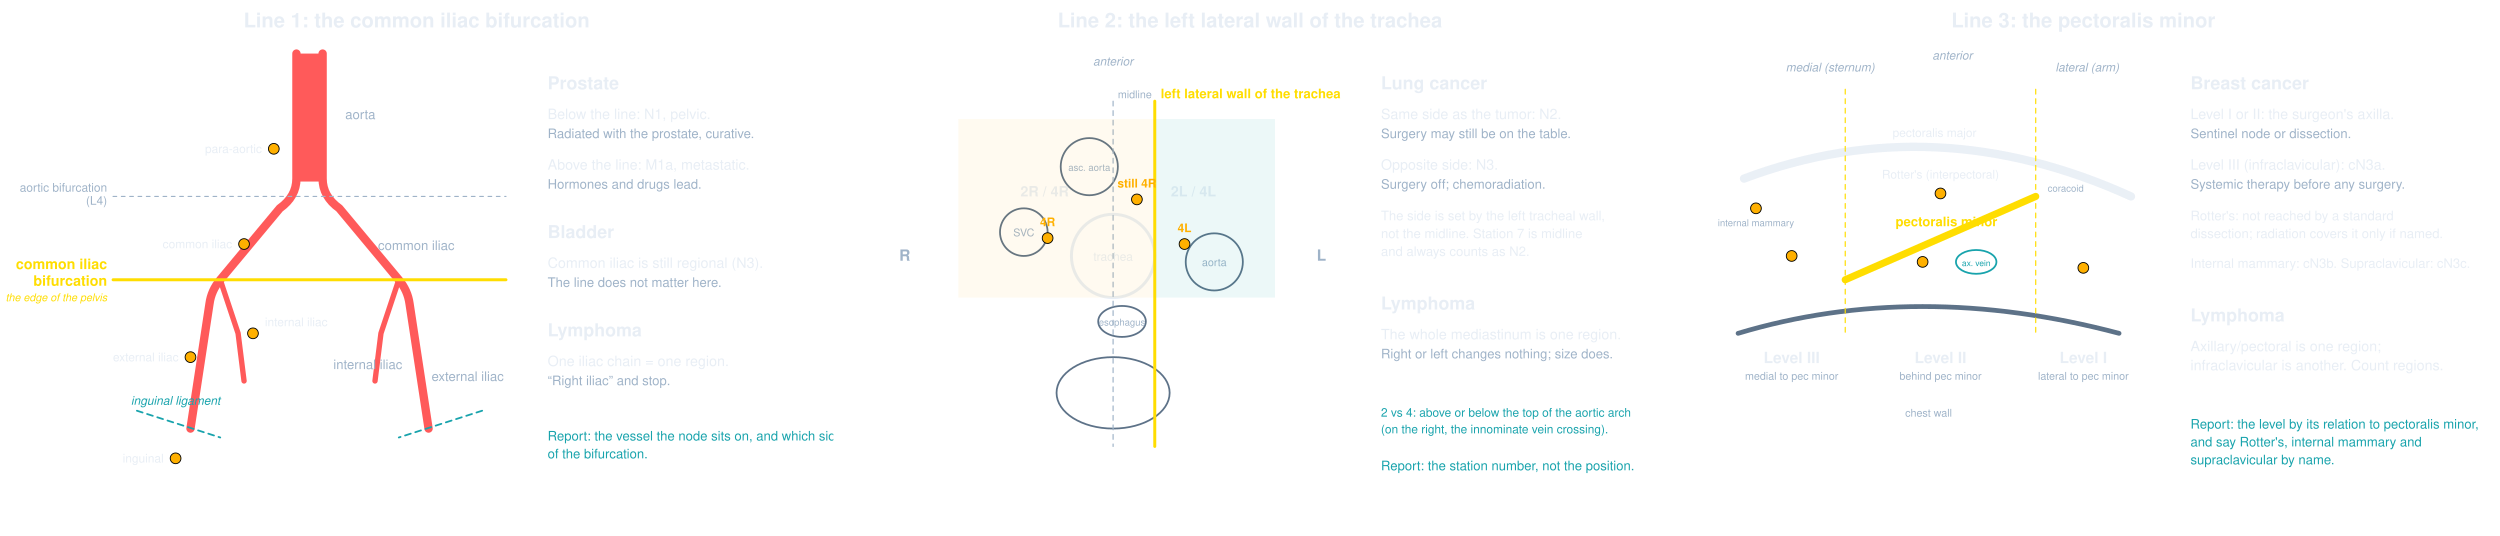
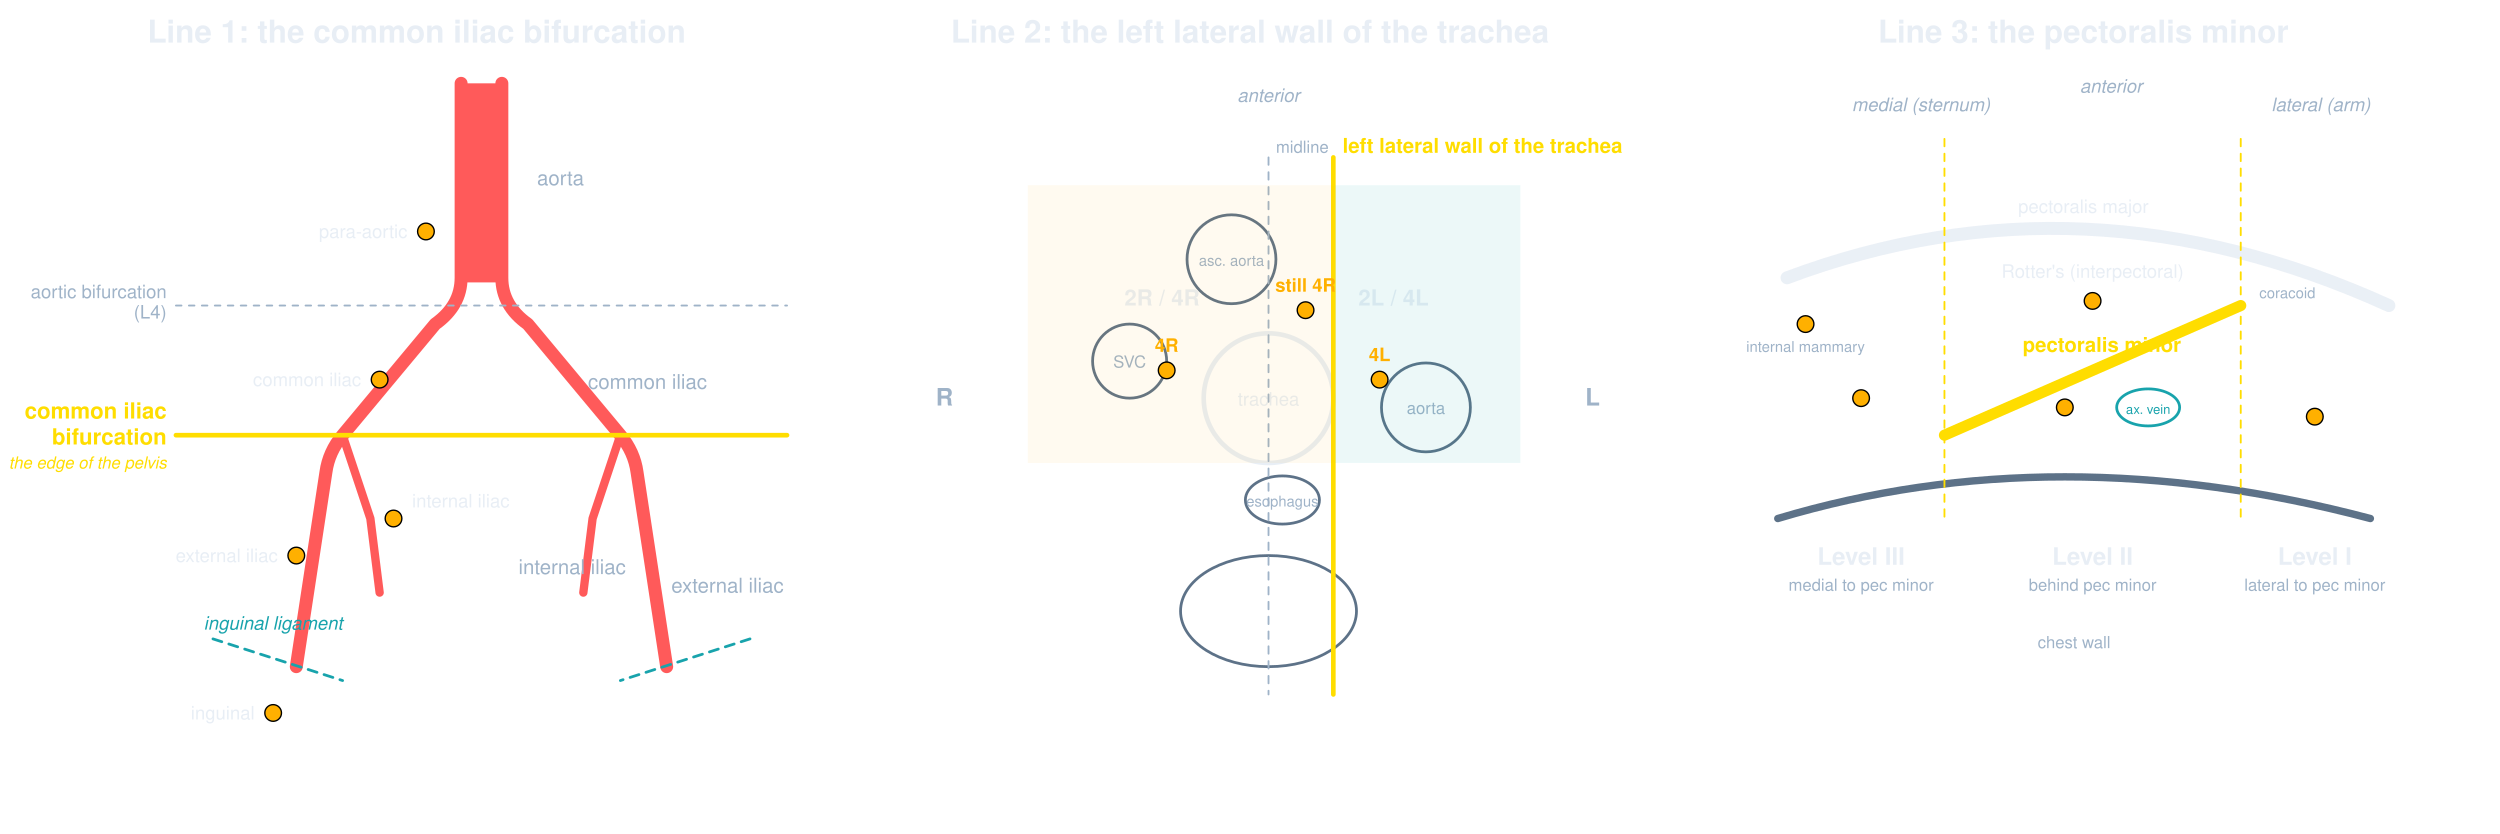
- <svg xmlns="http://www.w3.org/2000/svg" viewBox="0 0 4200 900" width="4200" height="900">
-   <svg x="0" y="0" viewBox="0 0 1400 900" width="1400" height="900" font-family="Helvetica Neue, Helvetica, Arial, sans-serif">
-     <text x="700.0" y="46" text-anchor="middle" font-size="34" font-weight="700" fill="#e8eef5" font-family="Helvetica Neue, Helvetica, Arial, sans-serif">Line 1: the common iliac bifurcation</text>
+ <svg xmlns="http://www.w3.org/2000/svg" viewBox="0 0 2700 900" width="2700" height="900">
+   <svg x="0" y="0" viewBox="0 0 900 900" width="900" height="900" font-family="Helvetica Neue, Helvetica, Arial, sans-serif">
+     <text x="450.0" y="46" text-anchor="middle" font-size="34" font-weight="700" fill="#e8eef5" font-family="Helvetica Neue, Helvetica, Arial, sans-serif">Line 1: the common iliac bifurcation</text>
    <path d="M498 90 L498 300 Q498 330 470 350 L370 470 Q355 488 352 510 L320 720" stroke="#ff5a5a" stroke-width="14" fill="none" stroke-linejoin="round" stroke-linecap="round" opacity="1" />
    <path d="M542 90 L542 300 Q542 330 570 350 L670 470 Q685 488 688 510 L720 720" stroke="#ff5a5a" stroke-width="14" fill="none" stroke-linejoin="round" stroke-linecap="round" opacity="1" />
    <rect x="498" y="90" width="44" height="215" fill="#ff5a5a" />
    <path d="M370 470 L400 560 L410 640" stroke="#ff5a5a" stroke-width="9" fill="none" stroke-linejoin="round" stroke-linecap="round" opacity="1" />
    <path d="M670 470 L640 560 L630 640" stroke="#ff5a5a" stroke-width="9" fill="none" stroke-linejoin="round" stroke-linecap="round" opacity="1" />
    <text x="580" y="200" font-size="22" fill="#9fb3c8" text-anchor="start" font-weight="400">aorta</text>
    <text x="635" y="420" font-size="22" fill="#9fb3c8" text-anchor="start" font-weight="400">common iliac</text>
    <text x="725" y="640" font-size="22" fill="#9fb3c8" text-anchor="start" font-weight="400">external iliac</text>
    <text x="560" y="620" font-size="22" fill="#9fb3c8" text-anchor="start" font-weight="400">internal iliac</text>
    <line x1="230" y1="690" x2="370" y2="735" stroke="#18A3AC" stroke-width="3" stroke-linecap="round" stroke-dasharray="10 8" />
    <line x1="810" y1="690" x2="670" y2="735" stroke="#18A3AC" stroke-width="3" stroke-linecap="round" stroke-dasharray="10 8" />
    <text x="220" y="680" font-size="20" fill="#18A3AC" text-anchor="start" font-weight="400" font-style="italic">inguinal ligament</text>
    <line x1="190" y1="330" x2="850" y2="330" stroke="#9fb3c8" stroke-width="2" stroke-linecap="round" stroke-dasharray="6 8" />
    <text x="180" y="322" font-size="20" fill="#9fb3c8" text-anchor="end" font-weight="400">aortic bifurcation</text>
    <text x="180" y="344" font-size="20" fill="#9fb3c8" text-anchor="end" font-weight="400">(L4)</text>
    <line x1="190" y1="470" x2="850" y2="470" stroke="#FFDD00" stroke-width="5" stroke-linecap="round" />
    <text x="180" y="452" font-size="24" fill="#FFDD00" text-anchor="end" font-weight="700">common iliac</text>
    <text x="180" y="480" font-size="24" fill="#FFDD00" text-anchor="end" font-weight="700">bifurcation</text>
    <text x="180" y="506" font-size="18" fill="#FFDD00" text-anchor="end" font-weight="400" font-style="italic">the edge of the pelvis</text>
    <circle cx="460" cy="250" r="9" fill="#ffb000" stroke="#000" stroke-width="1.5" />
    <text x="440" y="257" font-size="20" fill="#e8eef5" text-anchor="end" font-weight="400">para-aortic</text>
    <circle cx="410" cy="410" r="9" fill="#ffb000" stroke="#000" stroke-width="1.5" />
    <text x="390" y="417" font-size="20" fill="#e8eef5" text-anchor="end" font-weight="400">common iliac</text>
    <circle cx="320" cy="600" r="9" fill="#ffb000" stroke="#000" stroke-width="1.5" />
    <text x="300" y="607" font-size="20" fill="#e8eef5" text-anchor="end" font-weight="400">external iliac</text>
    <circle cx="425" cy="560" r="9" fill="#ffb000" stroke="#000" stroke-width="1.5" />
    <text x="445" y="548" font-size="20" fill="#e8eef5" text-anchor="start" font-weight="400">internal iliac</text>
    <circle cx="295" cy="770" r="9" fill="#ffb000" stroke="#000" stroke-width="1.5" />
    <text x="275" y="777" font-size="20" fill="#e8eef5" text-anchor="end" font-weight="400">inguinal</text>
-     <text x="920" y="150" font-size="30" fill="#e8eef5" text-anchor="start" font-weight="700">Prostate</text>
-     <text x="920" y="200" font-size="24" fill="#e8eef5" text-anchor="start" font-weight="400">Below the line: N1, pelvic.</text>
-     <text x="920" y="232" font-size="22" fill="#9fb3c8" text-anchor="start" font-weight="400">Radiated with the prostate, curative.</text>
-     <text x="920" y="285" font-size="24" fill="#e8eef5" text-anchor="start" font-weight="400">Above the line: M1a, metastatic.</text>
-     <text x="920" y="317" font-size="22" fill="#9fb3c8" text-anchor="start" font-weight="400">Hormones and drugs lead.</text>
-     <text x="920" y="400" font-size="30" fill="#e8eef5" text-anchor="start" font-weight="700">Bladder</text>
-     <text x="920" y="450" font-size="24" fill="#e8eef5" text-anchor="start" font-weight="400">Common iliac is still regional (N3).</text>
-     <text x="920" y="482" font-size="22" fill="#9fb3c8" text-anchor="start" font-weight="400">The line does not matter here.</text>
-     <text x="920" y="565" font-size="30" fill="#e8eef5" text-anchor="start" font-weight="700">Lymphoma</text>
-     <text x="920" y="615" font-size="24" fill="#e8eef5" text-anchor="start" font-weight="400">One iliac chain = one region.</text>
-     <text x="920" y="647" font-size="22" fill="#9fb3c8" text-anchor="start" font-weight="400">“Right iliac” and stop.</text>
-     <text x="920" y="740" font-size="22" fill="#18A3AC" text-anchor="start" font-weight="400">Report: the vessel the node sits on, and which side</text>
-     <text x="920" y="770" font-size="22" fill="#18A3AC" text-anchor="start" font-weight="400">of the bifurcation.</text>
  </svg>
-   <svg x="1400" y="0" viewBox="0 0 1400 900" width="1400" height="900" font-family="Helvetica Neue, Helvetica, Arial, sans-serif">
-     <text x="700.0" y="46" text-anchor="middle" font-size="34" font-weight="700" fill="#e8eef5" font-family="Helvetica Neue, Helvetica, Arial, sans-serif">Line 2: the left lateral wall of the trachea</text>
+   <svg x="900" y="0" viewBox="0 0 900 900" width="900" height="900" font-family="Helvetica Neue, Helvetica, Arial, sans-serif">
+     <text x="450.0" y="46" text-anchor="middle" font-size="34" font-weight="700" fill="#e8eef5" font-family="Helvetica Neue, Helvetica, Arial, sans-serif">Line 2: the left lateral wall of the trachea</text>
    <text x="470" y="110" font-size="20" fill="#9fb3c8" text-anchor="middle" font-weight="400" font-style="italic">anterior</text>
    <text x="120" y="438" font-size="26" fill="#9fb3c8" text-anchor="middle" font-weight="700">R</text>
    <text x="820" y="438" font-size="26" fill="#9fb3c8" text-anchor="middle" font-weight="700">L</text>
    <ellipse cx="470" cy="660" rx="95" ry="60" fill="none" stroke="#5d7288" stroke-width="3" />
    <ellipse cx="485" cy="540" rx="40" ry="26" fill="none" stroke="#5d7288" stroke-width="3" />
    <text x="485" y="547" font-size="16" fill="#9fb3c8" text-anchor="middle" font-weight="400">esophagus</text>
    <circle cx="470" cy="430" r="70" fill="none" stroke="#e8eef5" stroke-width="5" />
    <text x="470" y="438" font-size="20" fill="#e8eef5" text-anchor="middle" font-weight="400">trachea</text>
    <circle cx="320" cy="390" r="40" fill="none" stroke="#5d7288" stroke-width="3" />
    <text x="320" y="397" font-size="18" fill="#9fb3c8" text-anchor="middle" font-weight="400">SVC</text>
    <circle cx="640" cy="440" r="48" fill="none" stroke="#5d7288" stroke-width="3" />
    <text x="640" y="447" font-size="18" fill="#9fb3c8" text-anchor="middle" font-weight="400">aorta</text>
    <circle cx="430" cy="280" r="48" fill="none" stroke="#5d7288" stroke-width="3" />
    <text x="430" y="287" font-size="16" fill="#9fb3c8" text-anchor="middle" font-weight="400">asc. aorta</text>
    <line x1="470" y1="170" x2="470" y2="750" stroke="#9fb3c8" stroke-width="2" stroke-linecap="round" stroke-dasharray="8 8" />
    <text x="478" y="165" font-size="18" fill="#9fb3c8" text-anchor="start" font-weight="400">midline</text>
    <line x1="540" y1="170" x2="540" y2="750" stroke="#FFDD00" stroke-width="5" stroke-linecap="round" />
    <text x="550" y="165" font-size="22" fill="#FFDD00" text-anchor="start" font-weight="700">left lateral wall of the trachea</text>
    <text x="355" y="330" font-size="24" fill="#e8eef5" text-anchor="middle" font-weight="700">2R / 4R</text>
    <text x="605" y="330" font-size="24" fill="#e8eef5" text-anchor="middle" font-weight="700">2L / 4L</text>
    <rect x="210" y="200" width="330" height="300" fill="#ffb000" fill-opacity="0.06" stroke="none" />
    <rect x="542" y="200" width="200" height="300" fill="#18A3AC" fill-opacity="0.08" stroke="none" />
    <circle cx="510" cy="335" r="9" fill="#ffb000" stroke="#000" stroke-width="1.5" />
    <text x="510" y="315" font-size="20" fill="#ffb000" text-anchor="middle" font-weight="700">still 4R</text>
    <circle cx="590" cy="410" r="9" fill="#ffb000" stroke="#000" stroke-width="1.5" />
    <text x="590" y="390" font-size="20" fill="#ffb000" text-anchor="middle" font-weight="700">4L</text>
    <circle cx="360" cy="400" r="9" fill="#ffb000" stroke="#000" stroke-width="1.5" />
    <text x="360" y="380" font-size="20" fill="#ffb000" text-anchor="middle" font-weight="700">4R</text>
-     <text x="920" y="150" font-size="30" fill="#e8eef5" text-anchor="start" font-weight="700">Lung cancer</text>
-     <text x="920" y="200" font-size="24" fill="#e8eef5" text-anchor="start" font-weight="400">Same side as the tumor: N2.</text>
-     <text x="920" y="232" font-size="22" fill="#9fb3c8" text-anchor="start" font-weight="400">Surgery may still be on the table.</text>
-     <text x="920" y="285" font-size="24" fill="#e8eef5" text-anchor="start" font-weight="400">Opposite side: N3.</text>
-     <text x="920" y="317" font-size="22" fill="#9fb3c8" text-anchor="start" font-weight="400">Surgery off; chemoradiation.</text>
-     <text x="920" y="370" font-size="22" fill="#e8eef5" text-anchor="start" font-weight="400">The side is set by the left tracheal wall,</text>
-     <text x="920" y="400" font-size="22" fill="#e8eef5" text-anchor="start" font-weight="400">not the midline. Station 7 is midline</text>
-     <text x="920" y="430" font-size="22" fill="#e8eef5" text-anchor="start" font-weight="400">and always counts as N2.</text>
-     <text x="920" y="520" font-size="30" fill="#e8eef5" text-anchor="start" font-weight="700">Lymphoma</text>
-     <text x="920" y="570" font-size="24" fill="#e8eef5" text-anchor="start" font-weight="400">The whole mediastinum is one region.</text>
-     <text x="920" y="602" font-size="22" fill="#9fb3c8" text-anchor="start" font-weight="400">Right or left changes nothing; size does.</text>
-     <text x="920" y="700" font-size="20" fill="#18A3AC" text-anchor="start" font-weight="400">2 vs 4: above or below the top of the aortic arch</text>
-     <text x="920" y="728" font-size="20" fill="#18A3AC" text-anchor="start" font-weight="400">(on the right, the innominate vein crossing).</text>
-     <text x="920" y="790" font-size="22" fill="#18A3AC" text-anchor="start" font-weight="400">Report: the station number, not the position.</text>
  </svg>
-   <svg x="2800" y="0" viewBox="0 0 1400 900" width="1400" height="900" font-family="Helvetica Neue, Helvetica, Arial, sans-serif">
-     <text x="700.0" y="46" text-anchor="middle" font-size="34" font-weight="700" fill="#e8eef5" font-family="Helvetica Neue, Helvetica, Arial, sans-serif">Line 3: the pectoralis minor</text>
+   <svg x="1800" y="0" viewBox="0 0 900 900" width="900" height="900" font-family="Helvetica Neue, Helvetica, Arial, sans-serif">
+     <text x="450.0" y="46" text-anchor="middle" font-size="34" font-weight="700" fill="#e8eef5" font-family="Helvetica Neue, Helvetica, Arial, sans-serif">Line 3: the pectoralis minor</text>
    <text x="200" y="120" font-size="20" fill="#9fb3c8" text-anchor="start" font-weight="400" font-style="italic">medial (sternum)</text>
    <text x="760" y="120" font-size="20" fill="#9fb3c8" text-anchor="end" font-weight="400" font-style="italic">lateral (arm)</text>
    <text x="480" y="100" font-size="20" fill="#9fb3c8" text-anchor="middle" font-weight="400" font-style="italic">anterior</text>
    <path d="M120 560 Q420 470 760 560" stroke="#5d7288" stroke-width="8" fill="none" stroke-linejoin="round" stroke-linecap="round" opacity="1" />
    <text x="440" y="700" font-size="18" fill="#9fb3c8" text-anchor="middle" font-weight="400">chest wall</text>
    <path d="M130 300 Q450 180 780 330" stroke="#e8eef5" stroke-width="14" fill="none" stroke-linejoin="round" stroke-linecap="round" opacity="0.9" />
    <text x="450" y="230" font-size="20" fill="#e8eef5" text-anchor="middle" font-weight="400">pectoralis major</text>
    <path d="M300 470 L620 330" stroke="#FFDD00" stroke-width="12" fill="none" stroke-linejoin="round" stroke-linecap="round" opacity="1" />
    <text x="470" y="380" font-size="22" fill="#FFDD00" text-anchor="middle" font-weight="700">pectoralis minor</text>
    <text x="640" y="322" font-size="16" fill="#9fb3c8" text-anchor="start" font-weight="400">coracoid</text>
    <line x1="620" y1="150" x2="620" y2="560" stroke="#FFDD00" stroke-width="2" stroke-linecap="round" stroke-dasharray="8 8" />
    <line x1="300" y1="150" x2="300" y2="560" stroke="#FFDD00" stroke-width="2" stroke-linecap="round" stroke-dasharray="8 8" />
    <ellipse cx="520" cy="440" rx="34" ry="20" fill="none" stroke="#18A3AC" stroke-width="3" />
    <text x="520" y="447" font-size="14" fill="#18A3AC" text-anchor="middle" font-weight="400">ax. vein</text>
    <text x="700" y="610" font-size="26" fill="#e8eef5" text-anchor="middle" font-weight="700">Level I</text>
    <text x="700" y="638" font-size="18" fill="#9fb3c8" text-anchor="middle" font-weight="400">lateral to pec minor</text>
    <text x="460" y="610" font-size="26" fill="#e8eef5" text-anchor="middle" font-weight="700">Level II</text>
    <text x="460" y="638" font-size="18" fill="#9fb3c8" text-anchor="middle" font-weight="400">behind pec minor</text>
    <text x="210" y="610" font-size="26" fill="#e8eef5" text-anchor="middle" font-weight="700">Level III</text>
    <text x="210" y="638" font-size="18" fill="#9fb3c8" text-anchor="middle" font-weight="400">medial to pec minor</text>
    <text x="460" y="300" font-size="20" fill="#e8eef5" text-anchor="middle" font-weight="400">Rotter's (interpectoral)</text>
    <circle cx="460" cy="325" r="9" fill="#ffb000" stroke="#000" stroke-width="1.5" />
    <circle cx="700" cy="450" r="9" fill="#ffb000" stroke="#000" stroke-width="1.5" />
    <circle cx="430" cy="440" r="9" fill="#ffb000" stroke="#000" stroke-width="1.5" />
    <circle cx="210" cy="430" r="9" fill="#ffb000" stroke="#000" stroke-width="1.5" />
    <circle cx="150" cy="350" r="9" fill="#ffb000" stroke="#000" stroke-width="1.5" />
    <text x="150" y="380" font-size="16" fill="#9fb3c8" text-anchor="middle" font-weight="400">internal mammary</text>
-     <text x="880" y="150" font-size="30" fill="#e8eef5" text-anchor="start" font-weight="700">Breast cancer</text>
-     <text x="880" y="200" font-size="24" fill="#e8eef5" text-anchor="start" font-weight="400">Level I or II: the surgeon's axilla.</text>
-     <text x="880" y="232" font-size="22" fill="#9fb3c8" text-anchor="start" font-weight="400">Sentinel node or dissection.</text>
-     <text x="880" y="285" font-size="24" fill="#e8eef5" text-anchor="start" font-weight="400">Level III (infraclavicular): cN3a.</text>
-     <text x="880" y="317" font-size="22" fill="#9fb3c8" text-anchor="start" font-weight="400">Systemic therapy before any surgery.</text>
-     <text x="880" y="370" font-size="22" fill="#e8eef5" text-anchor="start" font-weight="400">Rotter's: not reached by a standard</text>
-     <text x="880" y="400" font-size="22" fill="#e8eef5" text-anchor="start" font-weight="400">dissection; radiation covers it only if named.</text>
-     <text x="880" y="450" font-size="22" fill="#e8eef5" text-anchor="start" font-weight="400">Internal mammary: cN3b. Supraclavicular: cN3c.</text>
-     <text x="880" y="540" font-size="30" fill="#e8eef5" text-anchor="start" font-weight="700">Lymphoma</text>
-     <text x="880" y="590" font-size="24" fill="#e8eef5" text-anchor="start" font-weight="400">Axillary/pectoral is one region;</text>
-     <text x="880" y="622" font-size="24" fill="#e8eef5" text-anchor="start" font-weight="400">infraclavicular is another. Count regions.</text>
-     <text x="880" y="720" font-size="22" fill="#18A3AC" text-anchor="start" font-weight="400">Report: the level by its relation to pectoralis minor,</text>
-     <text x="880" y="750" font-size="22" fill="#18A3AC" text-anchor="start" font-weight="400">and say Rotter's, internal mammary and</text>
-     <text x="880" y="780" font-size="22" fill="#18A3AC" text-anchor="start" font-weight="400">supraclavicular by name.</text>
  </svg>
</svg>
